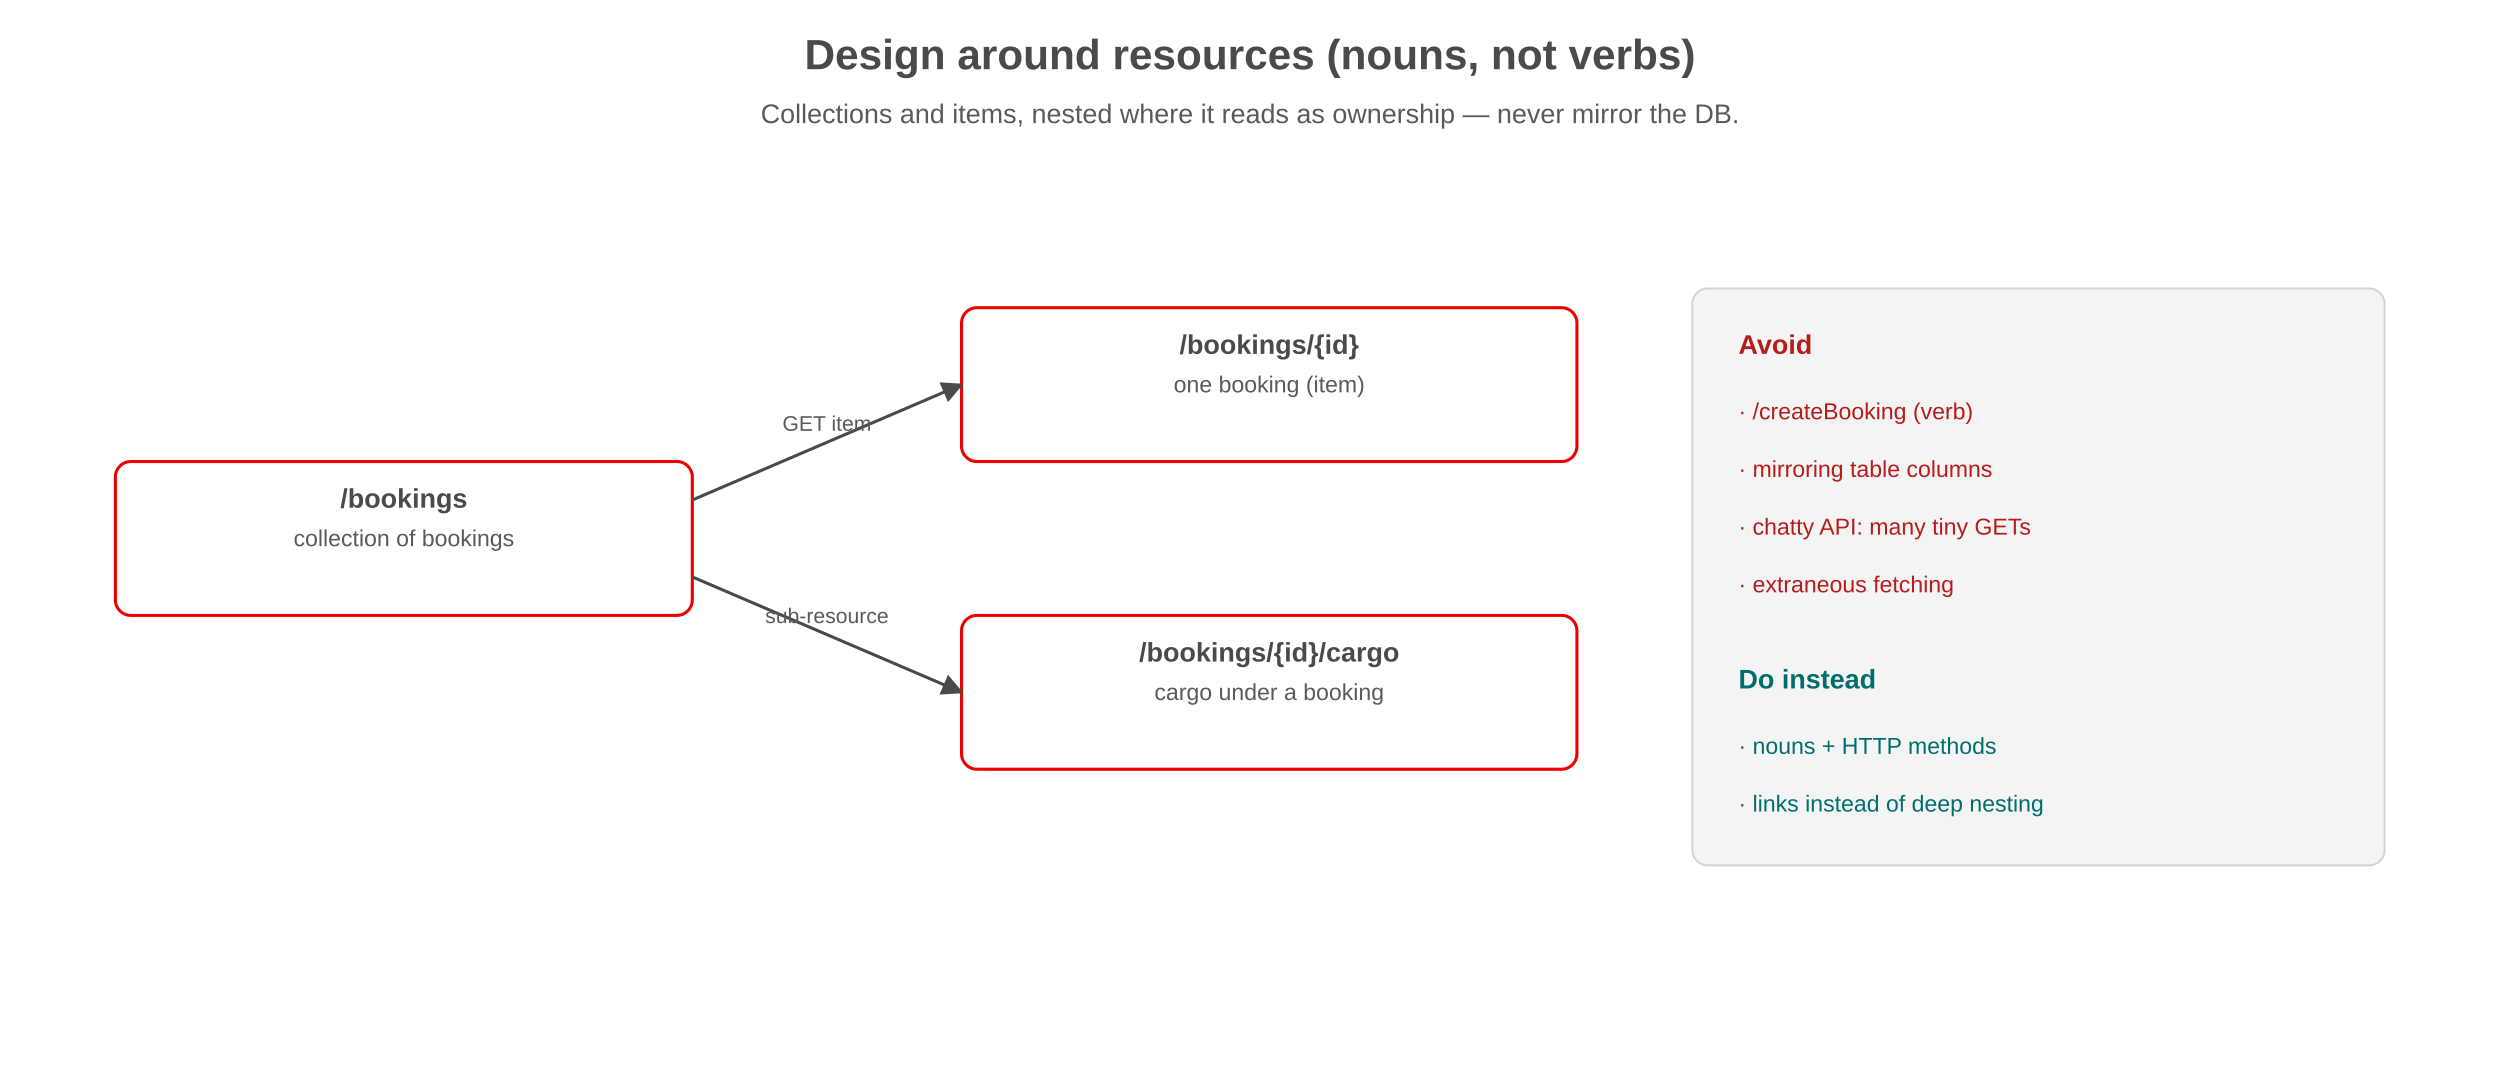
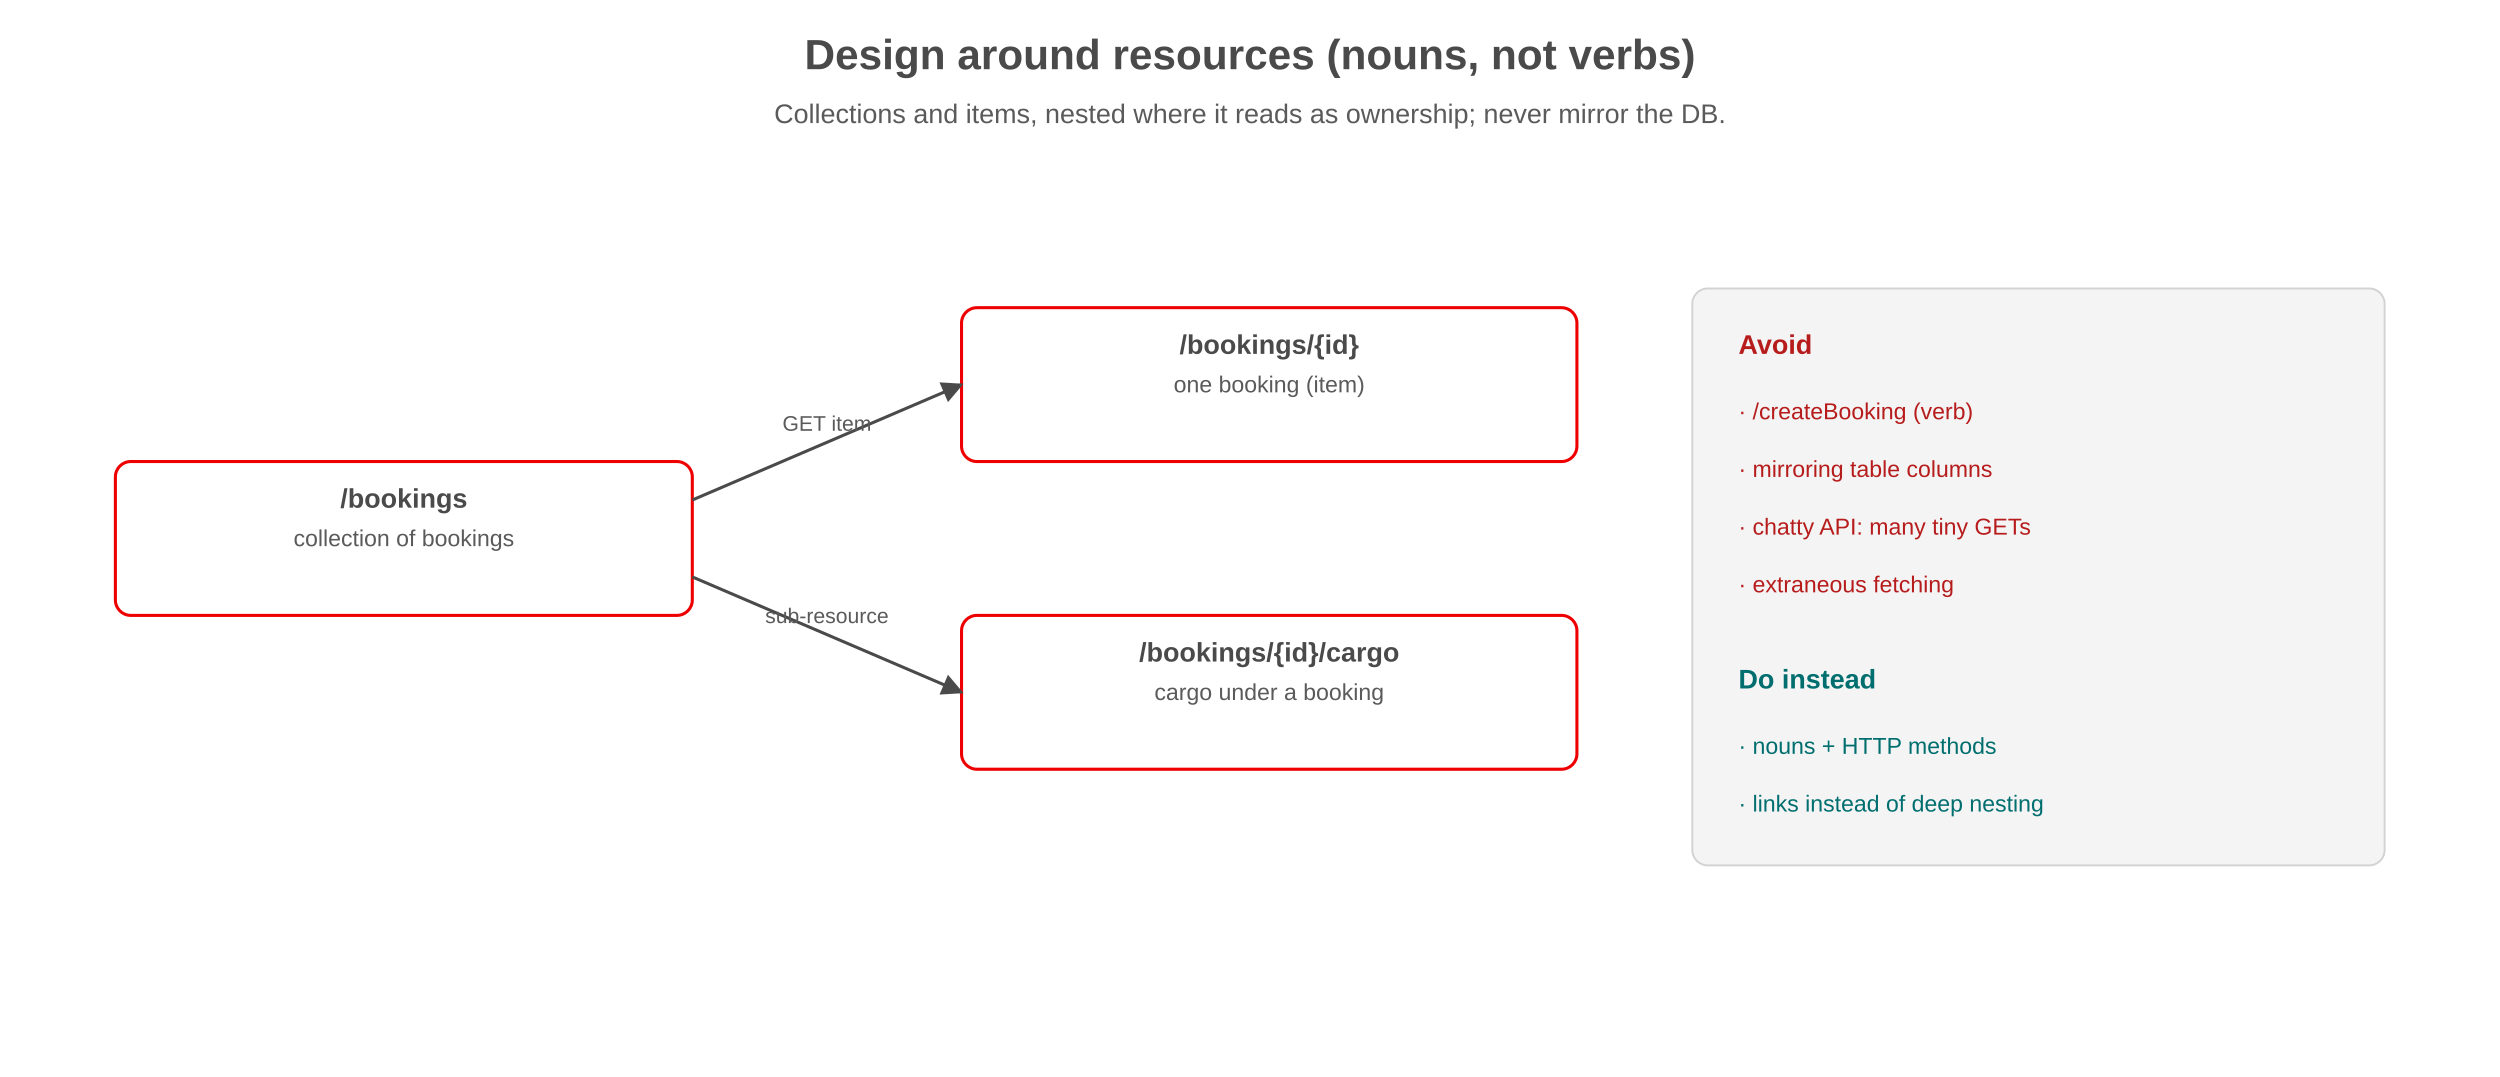
<svg xmlns="http://www.w3.org/2000/svg" viewBox="0 0 1300 560" width="1300" height="560">
  <defs>
    <marker id="_arrow_neutral_0" viewBox="0 0 10 10" refX="9" refY="5" markerWidth="7" markerHeight="7" orient="auto-start-reverse">
      <path d="M 0 0 L 10 5 L 0 10 z" fill="#4A4A4A" />
    </marker>
  </defs>
  <rect x="0" y="0" width="1300" height="560" fill="#FFFFFF" />
  <text x="650.0" y="36" font-family="Overpass, Red Hat Text, Arial, sans-serif" font-size="22" font-weight="bold" fill="#4A4A4A" text-anchor="middle">Design around resources (nouns, not verbs)</text>
-   <text x="650.0" y="64" font-family="Overpass, Red Hat Text, Arial, sans-serif" font-size="14" font-weight="normal" fill="#5A5A5A" text-anchor="middle">Collections and items, nested where it reads as ownership — never mirror the DB.</text>
+   <text x="650.0" y="64" font-family="Overpass, Red Hat Text, Arial, sans-serif" font-size="14" font-weight="normal" fill="#5A5A5A" text-anchor="middle">Collections and items, nested where it reads as ownership; never mirror the DB.</text>
  <rect x="60" y="240" width="300" height="80" rx="8" ry="8" fill="#FFFFFF" stroke="#EE0000" stroke-width="1.6" />
  <text x="210.0" y="264" font-family="Overpass, Red Hat Text, Arial, sans-serif" font-size="14" font-weight="600" fill="#4A4A4A" text-anchor="middle">/bookings</text>
  <text x="210.0" y="284" font-family="Red Hat Text, Arial, sans-serif" font-size="12" fill="#5A5A5A" text-anchor="middle">collection of bookings</text>
  <rect x="500" y="160" width="320" height="80" rx="8" ry="8" fill="#FFFFFF" stroke="#EE0000" stroke-width="1.6" />
  <text x="660.0" y="184" font-family="Overpass, Red Hat Text, Arial, sans-serif" font-size="14" font-weight="600" fill="#4A4A4A" text-anchor="middle">/bookings/{id}</text>
  <text x="660.0" y="204" font-family="Red Hat Text, Arial, sans-serif" font-size="12" fill="#5A5A5A" text-anchor="middle">one booking (item)</text>
  <rect x="500" y="320" width="320" height="80" rx="8" ry="8" fill="#FFFFFF" stroke="#EE0000" stroke-width="1.6" />
  <text x="660.0" y="344" font-family="Overpass, Red Hat Text, Arial, sans-serif" font-size="14" font-weight="600" fill="#4A4A4A" text-anchor="middle">/bookings/{id}/cargo</text>
  <text x="660.0" y="364" font-family="Red Hat Text, Arial, sans-serif" font-size="12" fill="#5A5A5A" text-anchor="middle">cargo under a booking</text>
  <line x1="360" y1="260" x2="500" y2="200" stroke="#4A4A4A" stroke-width="1.6" marker-end="url(#_arrow_neutral_0)" />
  <text x="430.0" y="224.0" font-family="Red Hat Text, Arial, sans-serif" font-size="11" fill="#5A5A5A" text-anchor="middle">GET item</text>
  <line x1="360" y1="300" x2="500" y2="360" stroke="#4A4A4A" stroke-width="1.6" marker-end="url(#_arrow_neutral_0)" />
  <text x="430.0" y="324.0" font-family="Red Hat Text, Arial, sans-serif" font-size="11" fill="#5A5A5A" text-anchor="middle">sub-resource</text>
  <rect x="880" y="150" width="360" height="300" rx="8" ry="8" fill="#F4F4F4" stroke="#D2D2D2" stroke-width="1" />
  <text x="904" y="184" font-family="Overpass, Red Hat Text, Arial, sans-serif" font-size="14" font-weight="bold" fill="#B71C1C" text-anchor="start">Avoid</text>
  <text x="904" y="218" font-family="Overpass, Red Hat Text, Arial, sans-serif" font-size="12" font-weight="normal" fill="#B71C1C" text-anchor="start">·  /createBooking  (verb)</text>
  <text x="904" y="248" font-family="Overpass, Red Hat Text, Arial, sans-serif" font-size="12" font-weight="normal" fill="#B71C1C" text-anchor="start">·  mirroring table columns</text>
  <text x="904" y="278" font-family="Overpass, Red Hat Text, Arial, sans-serif" font-size="12" font-weight="normal" fill="#B71C1C" text-anchor="start">·  chatty API: many tiny GETs</text>
  <text x="904" y="308" font-family="Overpass, Red Hat Text, Arial, sans-serif" font-size="12" font-weight="normal" fill="#B71C1C" text-anchor="start">·  extraneous fetching</text>
  <text x="904" y="358" font-family="Overpass, Red Hat Text, Arial, sans-serif" font-size="14" font-weight="bold" fill="#006E6E" text-anchor="start">Do instead</text>
  <text x="904" y="392" font-family="Overpass, Red Hat Text, Arial, sans-serif" font-size="12" font-weight="normal" fill="#006E6E" text-anchor="start">·  nouns + HTTP methods</text>
  <text x="904" y="422" font-family="Overpass, Red Hat Text, Arial, sans-serif" font-size="12" font-weight="normal" fill="#006E6E" text-anchor="start">·  links instead of deep nesting</text>
</svg>
